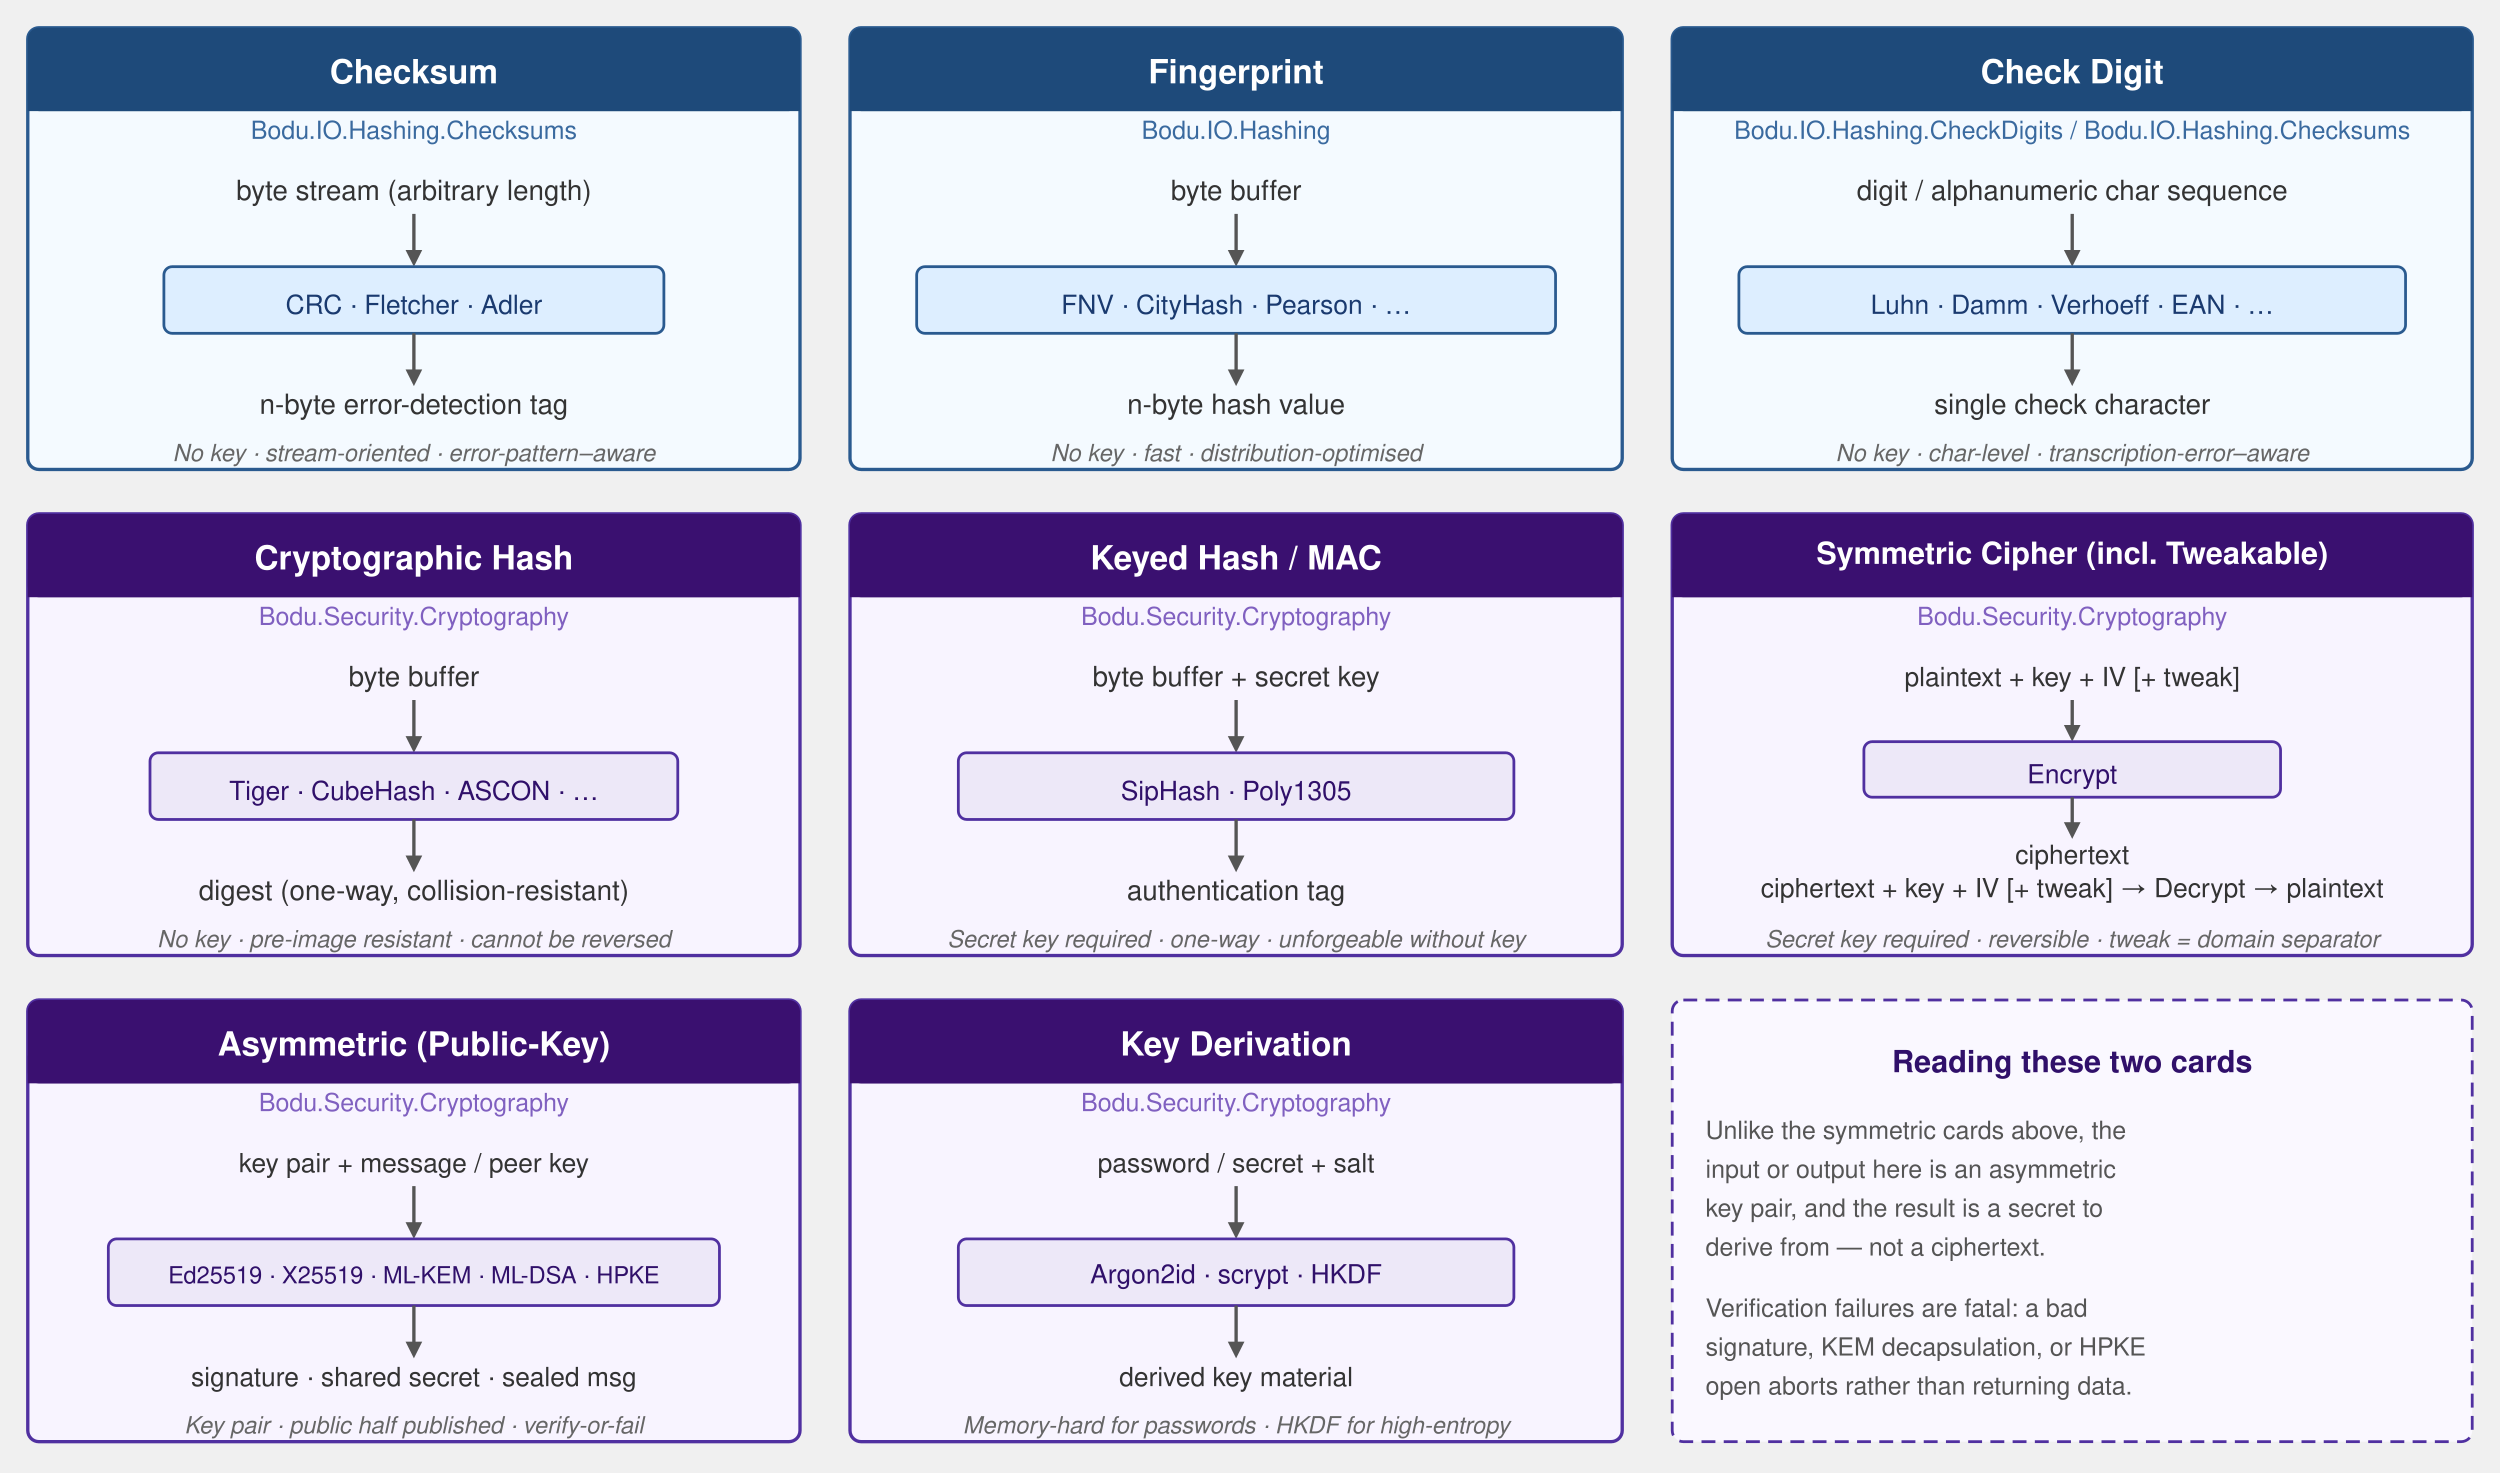
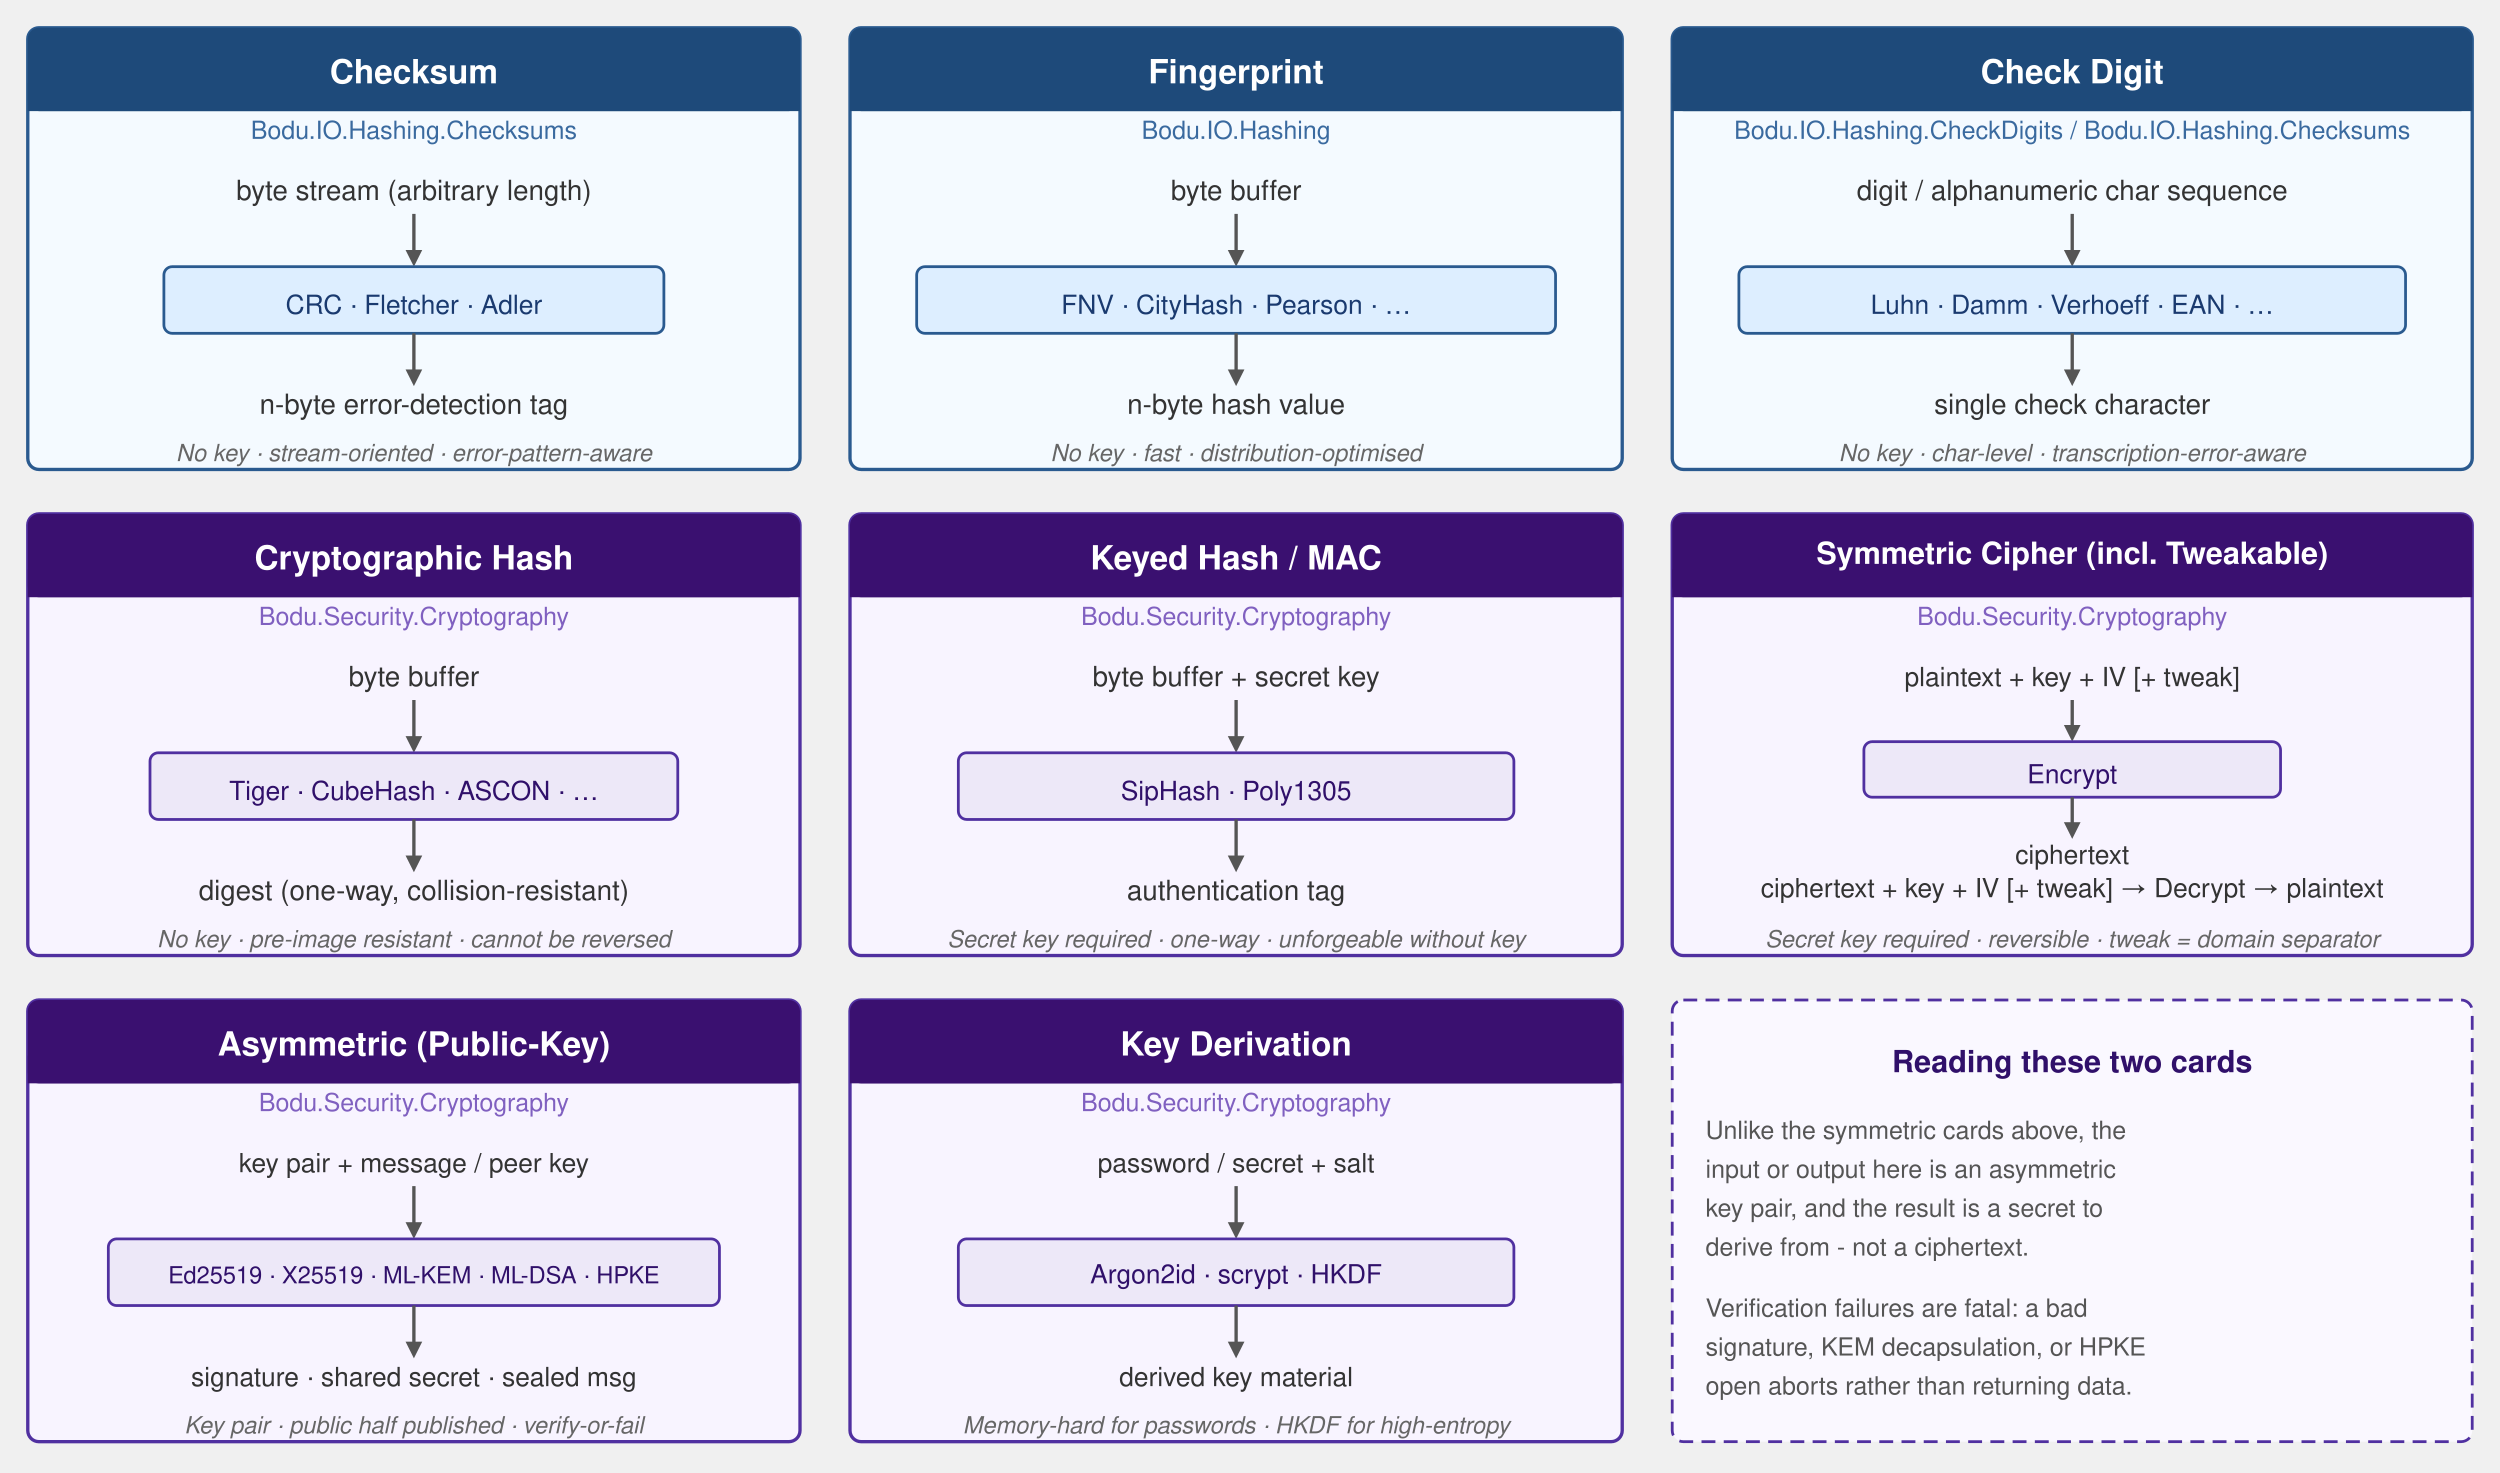
<svg xmlns="http://www.w3.org/2000/svg" width="900" height="530" viewBox="0 0 900 530">
  <defs>
    <style>
      text { font-family: 'Segoe UI', Helvetica, Arial, sans-serif; }
    </style>
    <marker id="arr" viewBox="0 0 8 8" refX="4" refY="4" markerWidth="5" markerHeight="5" orient="auto">
      <path d="M 0 0 L 8 4 L 0 8 Z" fill="#555" />
    </marker>
  </defs>
  <rect x="10" y="10" width="278" height="159" rx="4" fill="#f4faff" stroke="#2a5a8f" stroke-width="1.2" />
  <rect x="10" y="10" width="278" height="30" rx="4" fill="#1e4a7a" />
  <rect x="10" y="30" width="278" height="10" fill="#1e4a7a" />
  <text x="149" y="30" text-anchor="middle" font-size="12" font-weight="bold" fill="#fff">Checksum</text>
  <text x="149" y="50" text-anchor="middle" font-size="9" fill="#3a6a9f">Bodu.IO.Hashing.Checksums</text>
  <text x="149" y="72" text-anchor="middle" font-size="10" fill="#333">byte stream  (arbitrary length)</text>
  <line x1="149" y1="77" x2="149" y2="93" stroke="#555" stroke-width="1.2" marker-end="url(#arr)" />
  <rect x="59" y="96" width="180" height="24" rx="3" fill="#ddeeff" stroke="#2a5a8f" stroke-width="1" />
  <text x="149" y="113" text-anchor="middle" font-size="9.5" fill="#1a3a6f">CRC · Fletcher · Adler</text>
  <line x1="149" y1="120" x2="149" y2="136" stroke="#555" stroke-width="1.2" marker-end="url(#arr)" />
  <text x="149" y="149" text-anchor="middle" font-size="10" fill="#333">n-byte error-detection tag</text>
-   <text x="149" y="166" text-anchor="middle" font-size="8.5" fill="#666" font-style="italic">No key · stream-oriented · error-pattern–aware</text>
+   <text x="149" y="166" text-anchor="middle" font-size="8.5" fill="#666" font-style="italic">No key · stream-oriented · error-pattern-aware</text>
  <rect x="306" y="10" width="278" height="159" rx="4" fill="#f4faff" stroke="#2a5a8f" stroke-width="1.2" />
  <rect x="306" y="10" width="278" height="30" rx="4" fill="#1e4a7a" />
  <rect x="306" y="30" width="278" height="10" fill="#1e4a7a" />
  <text x="445" y="30" text-anchor="middle" font-size="12" font-weight="bold" fill="#fff">Fingerprint</text>
  <text x="445" y="50" text-anchor="middle" font-size="9" fill="#3a6a9f">Bodu.IO.Hashing</text>
  <text x="445" y="72" text-anchor="middle" font-size="10" fill="#333">byte buffer</text>
  <line x1="445" y1="77" x2="445" y2="93" stroke="#555" stroke-width="1.2" marker-end="url(#arr)" />
  <rect x="330" y="96" width="230" height="24" rx="3" fill="#ddeeff" stroke="#2a5a8f" stroke-width="1" />
  <text x="445" y="113" text-anchor="middle" font-size="9.5" fill="#1a3a6f">FNV · CityHash · Pearson · …</text>
  <line x1="445" y1="120" x2="445" y2="136" stroke="#555" stroke-width="1.2" marker-end="url(#arr)" />
  <text x="445" y="149" text-anchor="middle" font-size="10" fill="#333">n-byte hash value</text>
  <text x="445" y="166" text-anchor="middle" font-size="8.5" fill="#666" font-style="italic">No key · fast · distribution-optimised</text>
  <rect x="602" y="10" width="288" height="159" rx="4" fill="#f4faff" stroke="#2a5a8f" stroke-width="1.2" />
  <rect x="602" y="10" width="288" height="30" rx="4" fill="#1e4a7a" />
  <rect x="602" y="30" width="288" height="10" fill="#1e4a7a" />
  <text x="746" y="30" text-anchor="middle" font-size="12" font-weight="bold" fill="#fff">Check Digit</text>
  <text x="746" y="50" text-anchor="middle" font-size="9" fill="#3a6a9f">Bodu.IO.Hashing.CheckDigits  /  Bodu.IO.Hashing.Checksums</text>
  <text x="746" y="72" text-anchor="middle" font-size="10" fill="#333">digit / alphanumeric char sequence</text>
  <line x1="746" y1="77" x2="746" y2="93" stroke="#555" stroke-width="1.2" marker-end="url(#arr)" />
  <rect x="626" y="96" width="240" height="24" rx="3" fill="#ddeeff" stroke="#2a5a8f" stroke-width="1" />
  <text x="746" y="113" text-anchor="middle" font-size="9.5" fill="#1a3a6f">Luhn · Damm · Verhoeff · EAN · …</text>
  <line x1="746" y1="120" x2="746" y2="136" stroke="#555" stroke-width="1.2" marker-end="url(#arr)" />
  <text x="746" y="149" text-anchor="middle" font-size="10" fill="#333">single check character</text>
-   <text x="746" y="166" text-anchor="middle" font-size="8.5" fill="#666" font-style="italic">No key · char-level · transcription-error–aware</text>
+   <text x="746" y="166" text-anchor="middle" font-size="8.5" fill="#666" font-style="italic">No key · char-level · transcription-error-aware</text>
  <rect x="10" y="185" width="278" height="159" rx="4" fill="#f8f4ff" stroke="#5030a0" stroke-width="1.2" />
  <rect x="10" y="185" width="278" height="30" rx="4" fill="#3a1070" />
  <rect x="10" y="205" width="278" height="10" fill="#3a1070" />
  <text x="149" y="205" text-anchor="middle" font-size="12" font-weight="bold" fill="#fff">Cryptographic Hash</text>
  <text x="149" y="225" text-anchor="middle" font-size="9" fill="#8060c0">Bodu.Security.Cryptography</text>
  <text x="149" y="247" text-anchor="middle" font-size="10" fill="#333">byte buffer</text>
  <line x1="149" y1="252" x2="149" y2="268" stroke="#555" stroke-width="1.2" marker-end="url(#arr)" />
  <rect x="54" y="271" width="190" height="24" rx="3" fill="#ede8f8" stroke="#5030a0" stroke-width="1" />
  <text x="149" y="288" text-anchor="middle" font-size="9.5" fill="#30106a">Tiger · CubeHash · ASCON · …</text>
  <line x1="149" y1="295" x2="149" y2="311" stroke="#555" stroke-width="1.2" marker-end="url(#arr)" />
  <text x="149" y="324" text-anchor="middle" font-size="10" fill="#333">digest  (one-way, collision-resistant)</text>
  <text x="149" y="341" text-anchor="middle" font-size="8.5" fill="#666" font-style="italic">No key · pre-image resistant · cannot be reversed</text>
  <rect x="306" y="185" width="278" height="159" rx="4" fill="#f8f4ff" stroke="#5030a0" stroke-width="1.2" />
  <rect x="306" y="185" width="278" height="30" rx="4" fill="#3a1070" />
  <rect x="306" y="205" width="278" height="10" fill="#3a1070" />
  <text x="445" y="205" text-anchor="middle" font-size="12" font-weight="bold" fill="#fff">Keyed Hash / MAC</text>
  <text x="445" y="225" text-anchor="middle" font-size="9" fill="#8060c0">Bodu.Security.Cryptography</text>
  <text x="445" y="247" text-anchor="middle" font-size="10" fill="#333">byte buffer  +  secret key</text>
  <line x1="445" y1="252" x2="445" y2="268" stroke="#555" stroke-width="1.2" marker-end="url(#arr)" />
  <rect x="345" y="271" width="200" height="24" rx="3" fill="#ede8f8" stroke="#5030a0" stroke-width="1" />
  <text x="445" y="288" text-anchor="middle" font-size="9.5" fill="#30106a">SipHash · Poly1305</text>
  <line x1="445" y1="295" x2="445" y2="311" stroke="#555" stroke-width="1.2" marker-end="url(#arr)" />
  <text x="445" y="324" text-anchor="middle" font-size="10" fill="#333">authentication tag</text>
  <text x="445" y="341" text-anchor="middle" font-size="8.5" fill="#666" font-style="italic">Secret key required · one-way · unforgeable without key</text>
  <rect x="602" y="185" width="288" height="159" rx="4" fill="#f8f4ff" stroke="#5030a0" stroke-width="1.2" />
  <rect x="602" y="185" width="288" height="30" rx="4" fill="#3a1070" />
  <rect x="602" y="205" width="288" height="10" fill="#3a1070" />
  <text x="746" y="203" text-anchor="middle" font-size="11" font-weight="bold" fill="#fff">Symmetric Cipher  (incl. Tweakable)</text>
  <text x="746" y="225" text-anchor="middle" font-size="9" fill="#8060c0">Bodu.Security.Cryptography</text>
  <text x="746" y="247" text-anchor="middle" font-size="9.5" fill="#333">plaintext + key + IV  [+ tweak]</text>
  <line x1="746" y1="252" x2="746" y2="264" stroke="#555" stroke-width="1.2" marker-end="url(#arr)" />
  <rect x="671" y="267" width="150" height="20" rx="3" fill="#ede8f8" stroke="#5030a0" stroke-width="1" />
  <text x="746" y="282" text-anchor="middle" font-size="9.5" fill="#30106a">Encrypt</text>
  <line x1="746" y1="287" x2="746" y2="299" stroke="#555" stroke-width="1.2" marker-end="url(#arr)" />
  <text x="746" y="311" text-anchor="middle" font-size="9.5" fill="#333">ciphertext</text>
  <text x="746" y="323" text-anchor="middle" font-size="9.5" fill="#333">ciphertext + key + IV  [+ tweak]  →  Decrypt  →  plaintext</text>
  <text x="746" y="341" text-anchor="middle" font-size="8.5" fill="#666" font-style="italic">Secret key required · reversible · tweak = domain separator</text>
  <rect x="10" y="360" width="278" height="159" rx="4" fill="#f8f4ff" stroke="#5030a0" stroke-width="1.2" />
  <rect x="10" y="360" width="278" height="30" rx="4" fill="#3a1070" />
  <rect x="10" y="380" width="278" height="10" fill="#3a1070" />
  <text x="149" y="380" text-anchor="middle" font-size="12" font-weight="bold" fill="#fff">Asymmetric (Public-Key)</text>
  <text x="149" y="400" text-anchor="middle" font-size="9" fill="#8060c0">Bodu.Security.Cryptography</text>
  <text x="149" y="422" text-anchor="middle" font-size="9.5" fill="#333">key pair  +  message / peer key</text>
  <line x1="149" y1="427" x2="149" y2="443" stroke="#555" stroke-width="1.2" marker-end="url(#arr)" />
  <rect x="39" y="446" width="220" height="24" rx="3" fill="#ede8f8" stroke="#5030a0" stroke-width="1" />
  <text x="149" y="462" text-anchor="middle" font-size="8.5" fill="#30106a">Ed25519 · X25519 · ML-KEM · ML-DSA · HPKE</text>
  <line x1="149" y1="470" x2="149" y2="486" stroke="#555" stroke-width="1.2" marker-end="url(#arr)" />
  <text x="149" y="499" text-anchor="middle" font-size="9.5" fill="#333">signature · shared secret · sealed msg</text>
  <text x="149" y="516" text-anchor="middle" font-size="8.5" fill="#666" font-style="italic">Key pair · public half published · verify-or-fail</text>
  <rect x="306" y="360" width="278" height="159" rx="4" fill="#f8f4ff" stroke="#5030a0" stroke-width="1.2" />
  <rect x="306" y="360" width="278" height="30" rx="4" fill="#3a1070" />
  <rect x="306" y="380" width="278" height="10" fill="#3a1070" />
  <text x="445" y="380" text-anchor="middle" font-size="12" font-weight="bold" fill="#fff">Key Derivation</text>
  <text x="445" y="400" text-anchor="middle" font-size="9" fill="#8060c0">Bodu.Security.Cryptography</text>
  <text x="445" y="422" text-anchor="middle" font-size="9.5" fill="#333">password / secret  +  salt</text>
  <line x1="445" y1="427" x2="445" y2="443" stroke="#555" stroke-width="1.2" marker-end="url(#arr)" />
  <rect x="345" y="446" width="200" height="24" rx="3" fill="#ede8f8" stroke="#5030a0" stroke-width="1" />
  <text x="445" y="462" text-anchor="middle" font-size="9.5" fill="#30106a">Argon2id · scrypt · HKDF</text>
  <line x1="445" y1="470" x2="445" y2="486" stroke="#555" stroke-width="1.2" marker-end="url(#arr)" />
  <text x="445" y="499" text-anchor="middle" font-size="9.5" fill="#333">derived key material</text>
  <text x="445" y="516" text-anchor="middle" font-size="8.5" fill="#666" font-style="italic">Memory-hard for passwords · HKDF for high-entropy</text>
  <rect x="602" y="360" width="288" height="159" rx="4" fill="#faf8ff" stroke="#5030a0" stroke-width="1" stroke-dasharray="5,3" />
  <text x="746" y="386" text-anchor="middle" font-size="11" font-weight="bold" fill="#30106a">Reading these two cards</text>
  <text x="614" y="410" font-size="9" fill="#555">Unlike the symmetric cards above, the</text>
  <text x="614" y="424" font-size="9" fill="#555">input or output here is an asymmetric</text>
  <text x="614" y="438" font-size="9" fill="#555">key pair, and the result is a secret to</text>
-   <text x="614" y="452" font-size="9" fill="#555">derive from — not a ciphertext.</text>
+   <text x="614" y="452" font-size="9" fill="#555">derive from - not a ciphertext.</text>
  <text x="614" y="474" font-size="9" fill="#555">Verification failures are fatal: a bad</text>
  <text x="614" y="488" font-size="9" fill="#555">signature, KEM decapsulation, or HPKE</text>
  <text x="614" y="502" font-size="9" fill="#555">open aborts rather than returning data.</text>
</svg>
